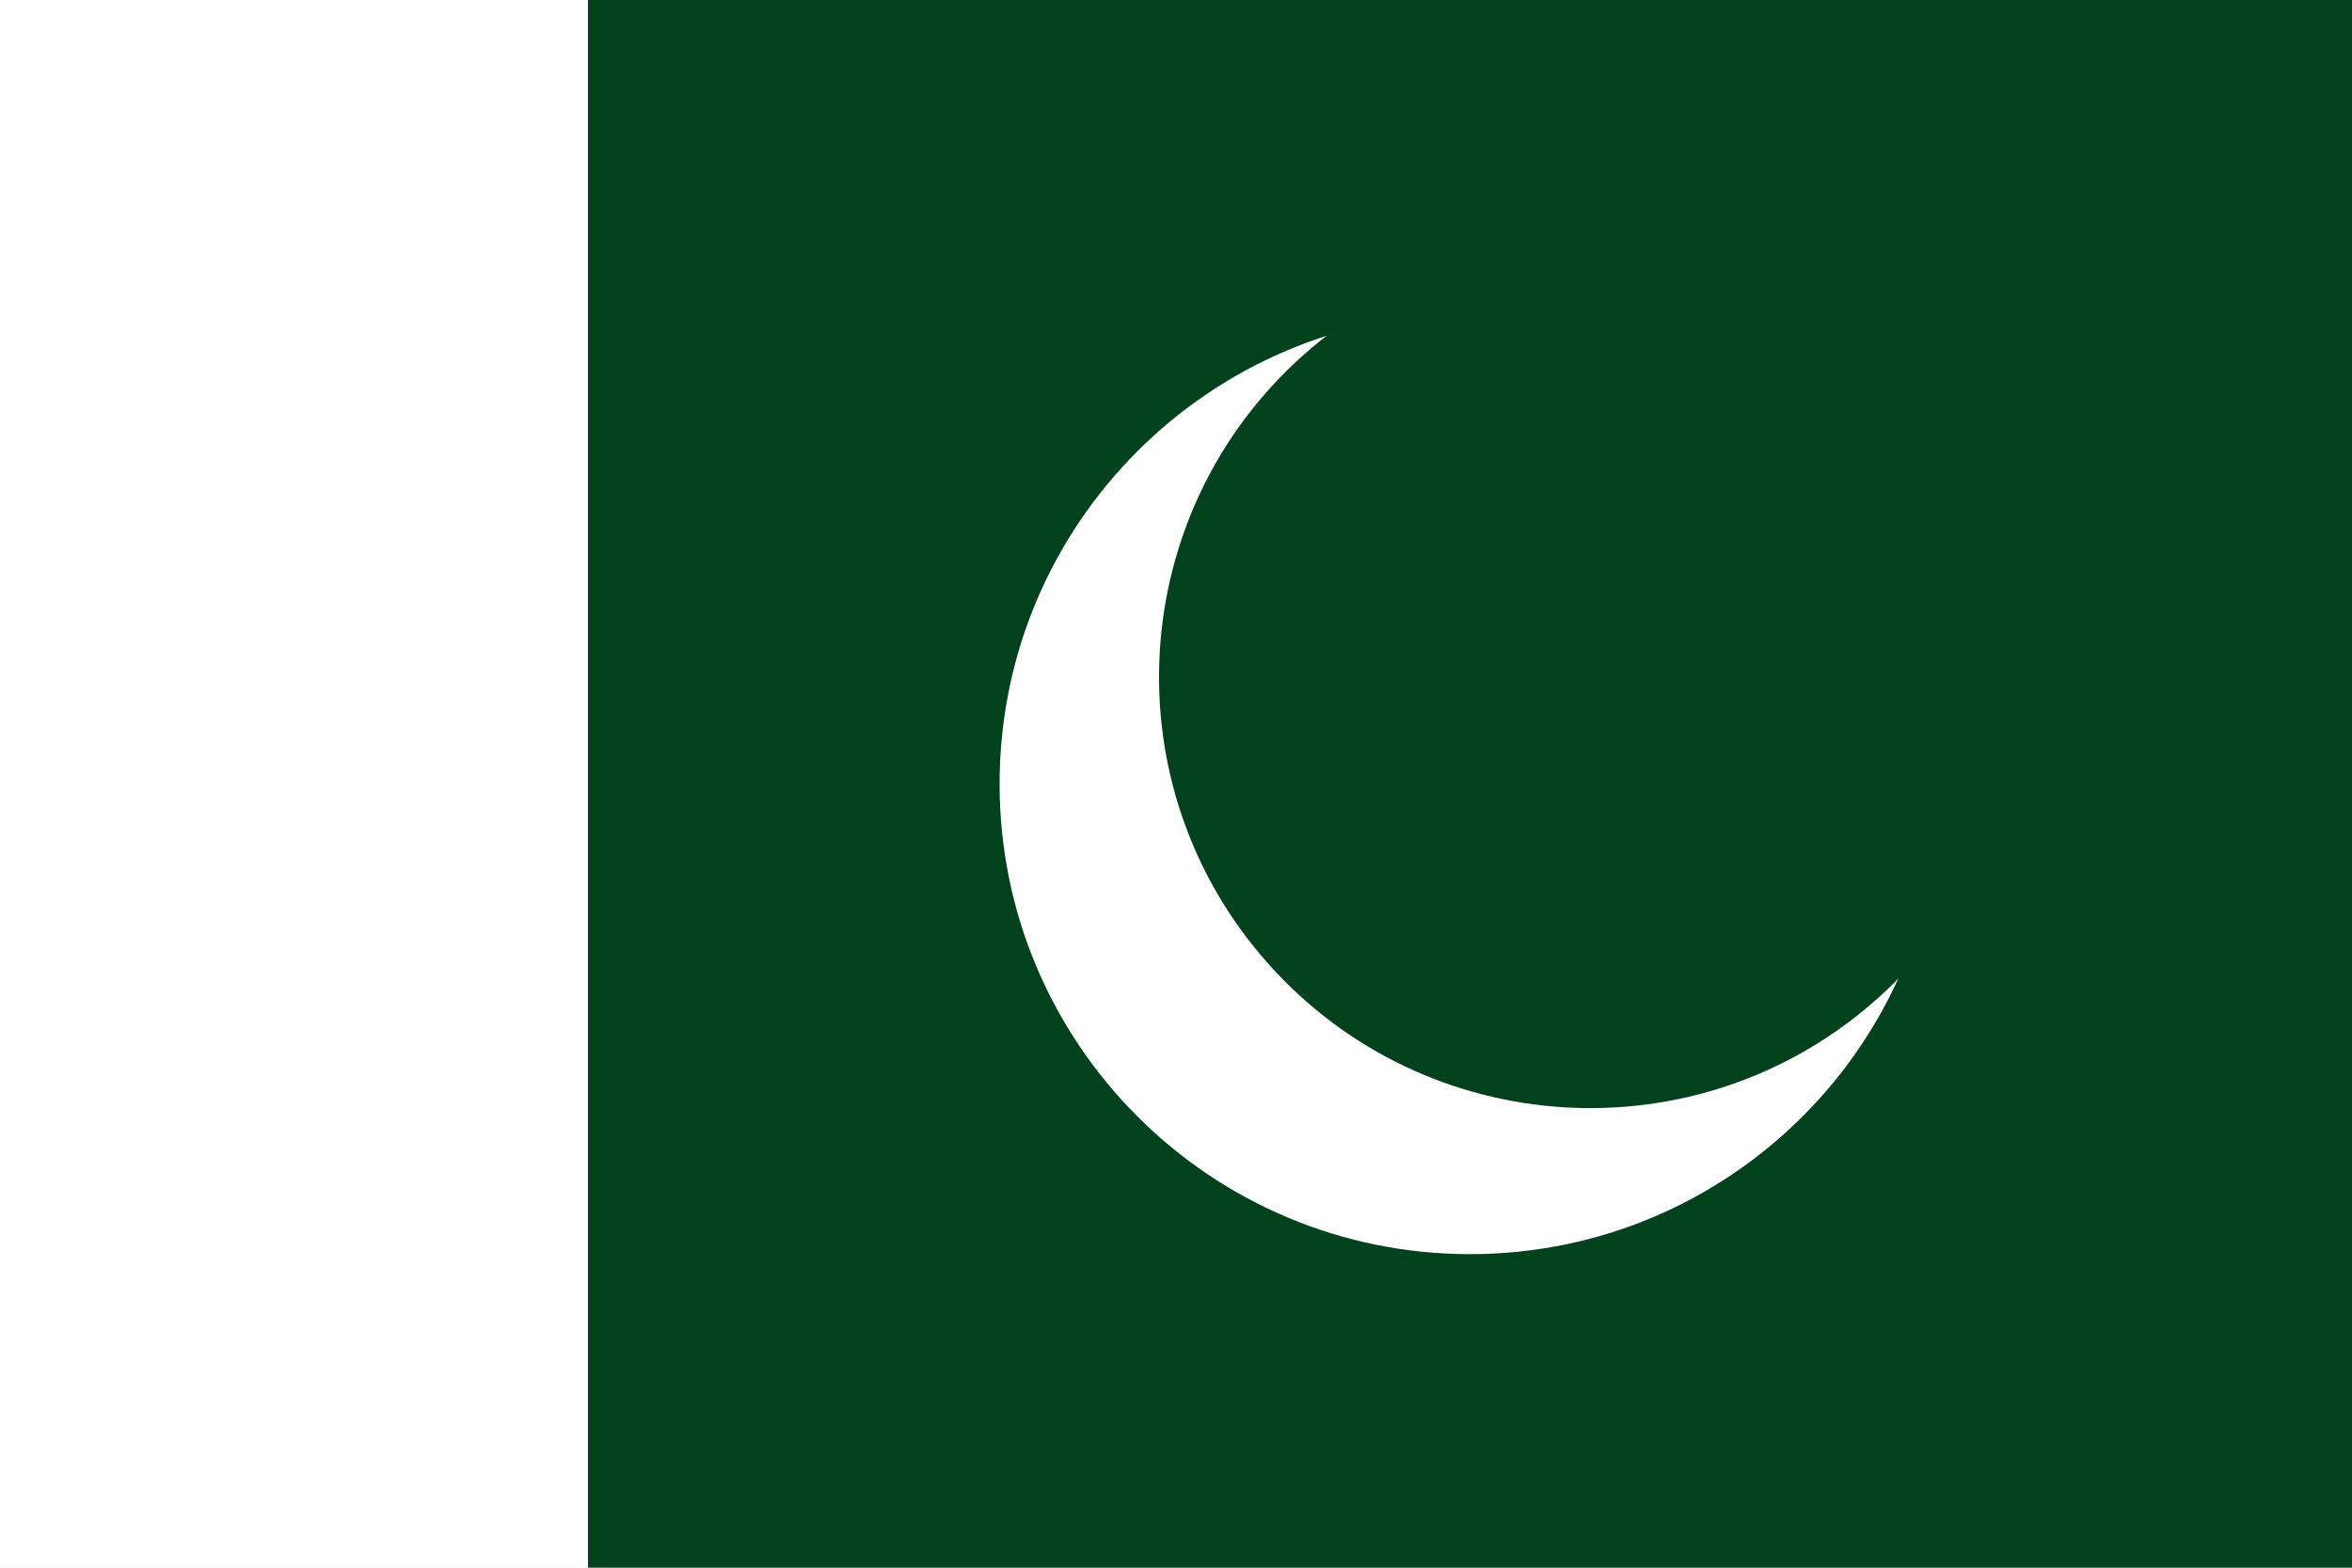
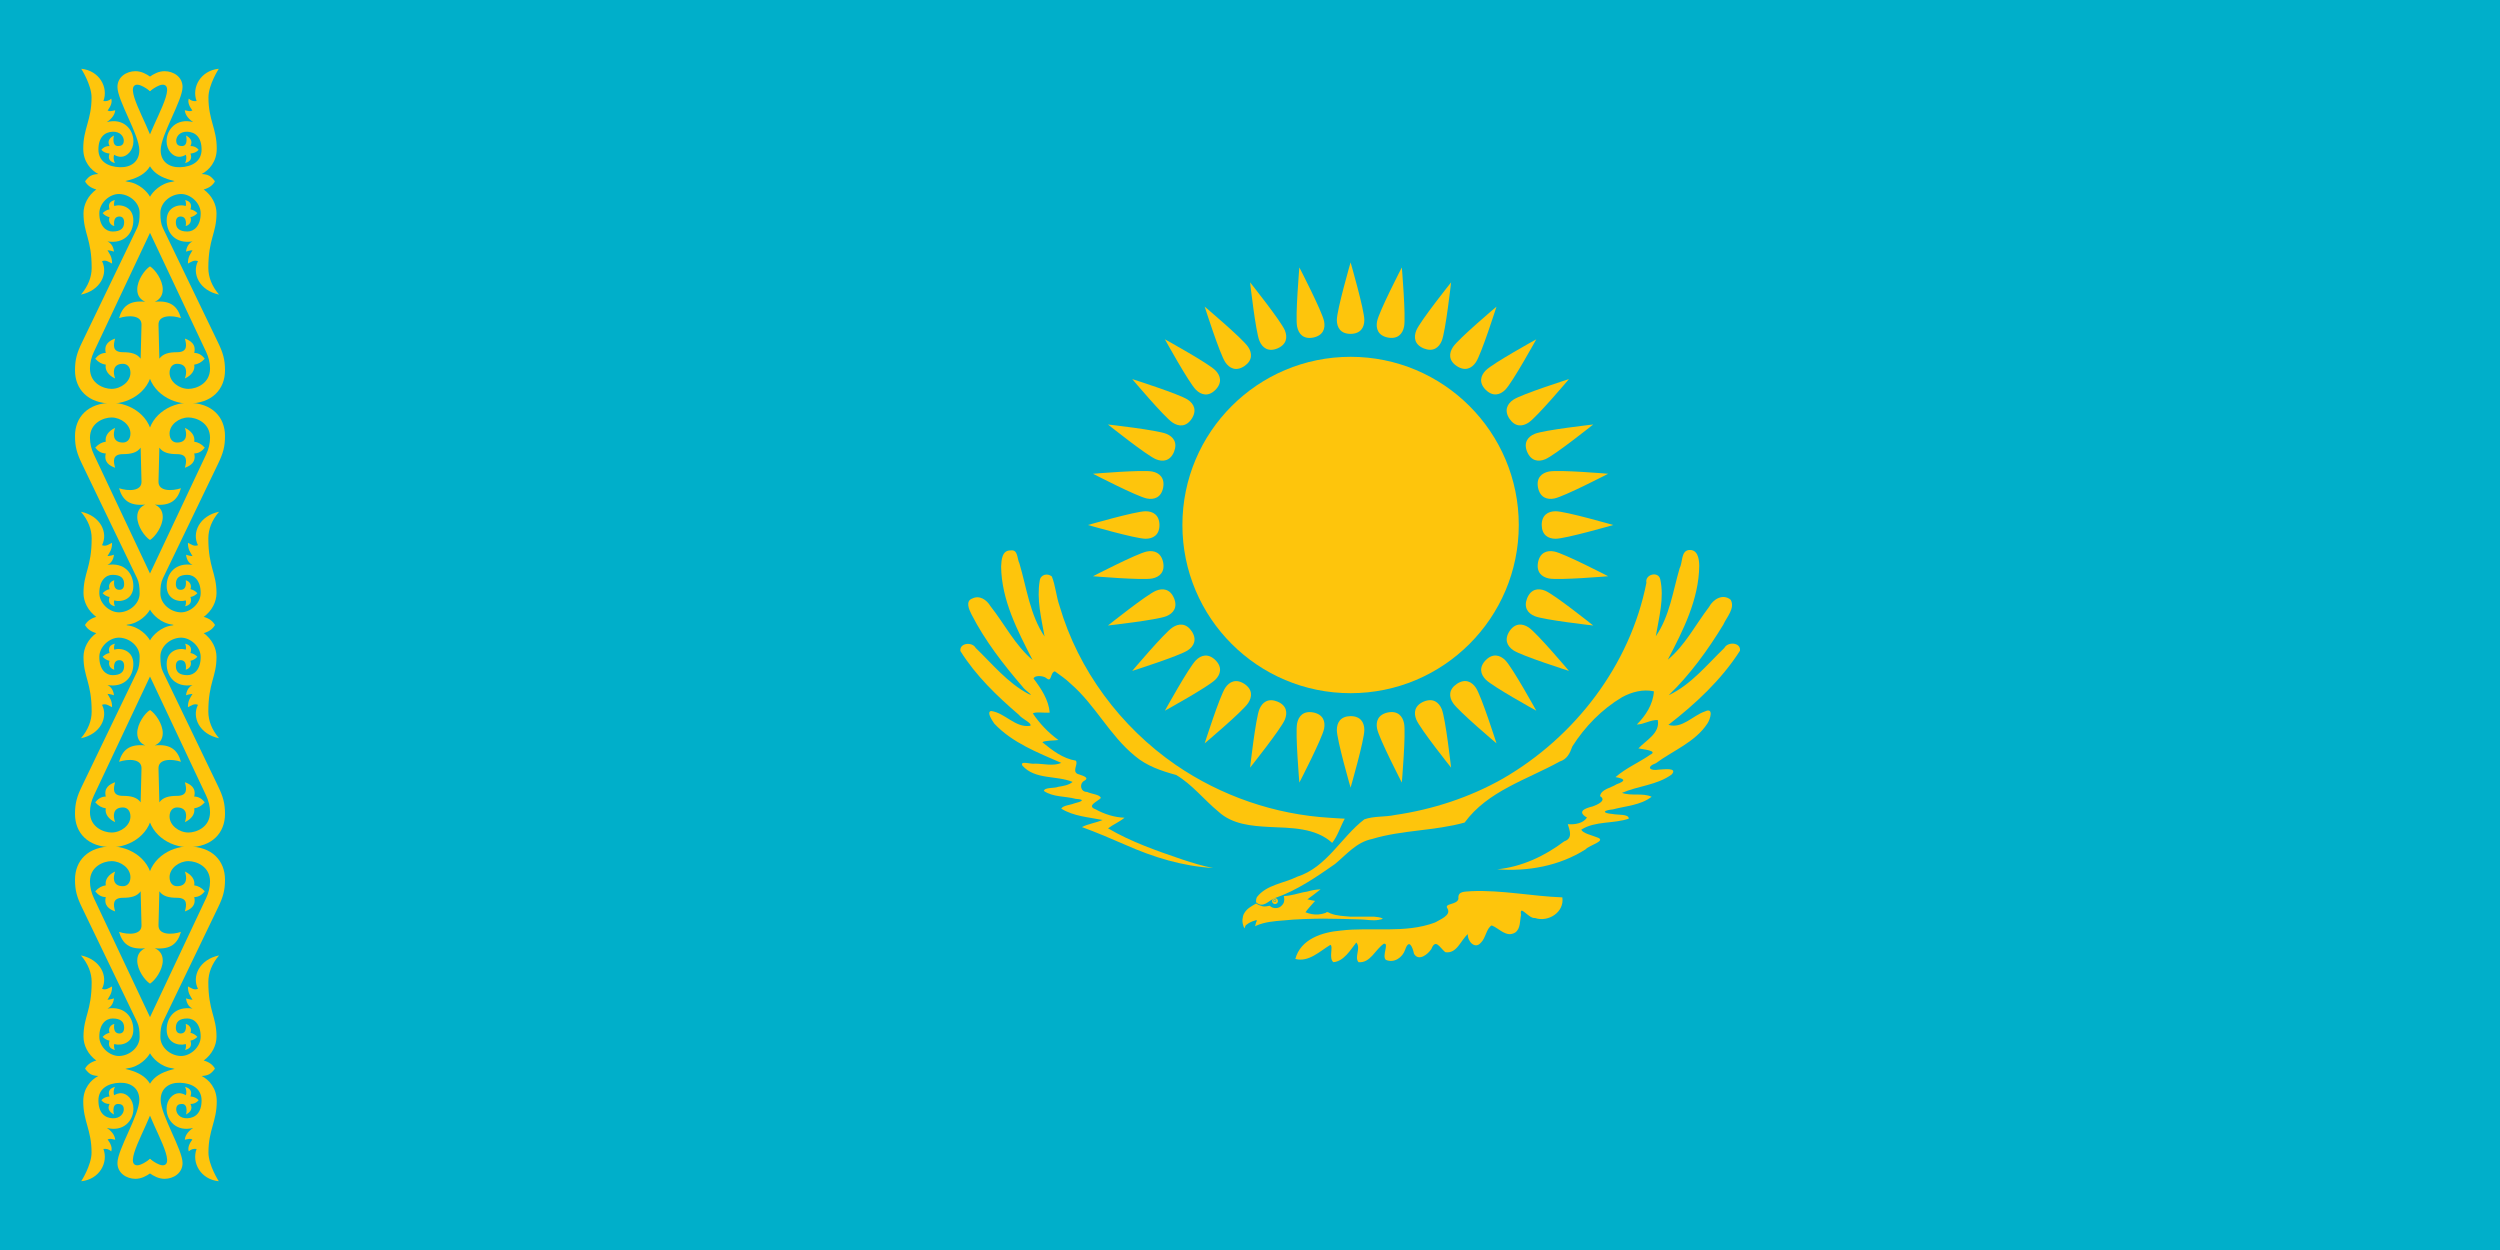
- <svg xmlns="http://www.w3.org/2000/svg" width="900" height="600" viewBox="-75 -40 120 80" version="1.1">
-   <rect x="-75" y="-40" width="120" height="80" fill="#fff" />
-   <rect x="-45" y="-40" width="90" height="80" fill="#01411C" />
-   <circle r="24" fill="#fff" />
-   <circle r="22" cx="-7" cy="-40" fill="#01411C" transform="rotate(-41.63354, 45, -40)" />
-   <polygon points="0,-513674 301930,415571 -488533,-158734 488533,-158734 -301930,415571" fill="#fff" transform="rotate(-41.63354) translate(16) rotate(18) scale(0.00001557408)" />
+ <svg xmlns="http://www.w3.org/2000/svg" xmlns:xlink="http://www.w3.org/1999/xlink" width="1000" height="500">
+   <path fill="#00afca" d="M0 0h1000v500H0z" />
+   <g transform="matrix(.5 0 0 .5 540.236 210)" fill="#fec50c">
+     <circle r="134.55" />
+     <g id="c">
+       <g id="b">
+         <path id="a" d="M0-152.9c8-.1 11-5.1 11-11.1 0-8-11-46.1-11-46.1S-11-172-11-164c0 6 3 11.1 11 11.1z" />
+         <use xlink:href="#a" transform="rotate(90)" width="100%" height="100%" />
+         <use xlink:href="#a" transform="scale(-1)" width="100%" height="100%" />
+         <use xlink:href="#a" transform="rotate(-90)" width="100%" height="100%" />
+       </g>
+       <use xlink:href="#b" transform="rotate(22.5)" width="100%" height="100%" />
+       <use xlink:href="#b" transform="rotate(45)" width="100%" height="100%" />
+       <use xlink:href="#b" transform="rotate(67.5)" width="100%" height="100%" />
+     </g>
+     <use xlink:href="#c" transform="rotate(11.25)" width="100%" height="100%" />
+   </g>
+   <g transform="matrix(.5 0 0 .5 0 0)" fill="#fec50c">
+     <path d="M1056.467 711.467c-3.6.2-7.1.666-10.534 1.766-4.7.634-9.2 2.267-13.866 3.034l-1.867.3-3.133.3c.2.866.333 1.733.333 2.6 0 .9-.1 1.766-.333 2.5-.2.7-.834 1.566-1.334 2.1-.666.733-1.366 1.366-2.2 1.766-.8.4-1.7.567-2.6.634-.9.033-1.833 0-2.7-.334-.9-.3-1.733-.866-2.5-1.533-.933.233-1.9.4-2.8.5-.933.1-1.8.1-2.633 0-.933-.267-1.9-.567-2.8-.933a16.14 16.14 0 0 1-2.6-1.367c-3.4 2-7.2 3.9-9.267 7.4-1.166 1.6-1.4 3.433-1.666 5.333-.167 2.334.433 4.8 1.433 6.967.367.633.667-2.3 1.8-2.7 1.9-1.567 4.267-2.7 6.667-3.333 2.033-1.034 1.766.066.933 1.666-.2.834-1.333 4 .2 2.4 6.767-3 14.267-3.6 21.567-4.166 10.6-1.1 21.233-1.334 31.866-1.467 10 .133 20 .267 30 .633 4.767.134 9.567 1.2 14.267.4 1.133-.3 2.9-.366 3.567-1.033-2.134-1.233-4.634-1.267-7-1.567H1080.2c-5.3-.533-10.833-.6-15.833-2.6-1.334-.533-2.567-1.8-3.834-.433-1.9.667-3.933 1.133-5.933 1.267-3.5.266-7-.467-10.233-1.767 2.333-3.233 5.133-6.067 7.7-9.067-2.067-.333-4.067-.766-6.134-1.266 3.634-2.5 7-5.334 10.534-8z" />
+     <path d="M1212.2 746.01c-7.245 4.35-12.775-3.362-18.831-5.675-4.325 2.349-4.729 10.208-8.77 13.93-4.835 5.502-10.76-1.537-10.319-6.965-5.782 4.874-8.706 15.922-18.057 14.446-4.43-3.615-7.721-11.201-11.106-2.564-2.76 4.222-10.11 10.23-13.916 3.854-1.178-5.63-4-12.25-7.063-3.308-2.102 6.325-8.85 10.978-15.379 8.209-3.574-2.922 2.865-13.727-1.684-12.958-6.8 4.495-10.753 15.658-20.242 14.764-3.685-4.136 2.236-11.144-1.806-15.735-4.77 6.123-10.063 15.089-18.315 15.735-3.988-3.232.157-12.501-2.39-13.873-8.467 5.078-17.401 14.128-28.05 11.294 4.15-15.873 21.49-21.442 36.073-22.68 25.089-3.084 51.484 2.586 75.624-6.47 3.9-2.373 13.35-5.739 9.985-11.243-2.98-4.347 7.753-2.647 8.785-7.724-.639-6.43 4.927-5.545 10.364-6.108 24.376-1.052 48.455 4.082 72.758 4.954 1.836 11.842-11.3 20.157-21.876 16.5-5.052.819-12.627-11.615-11.142-2.57-1.018 4.748-.305 11.018-4.643 14.189m-207.4-24.248c5.643 5.165 9.6-.973 14.875-3.216 17.692-6.085 33.128-16.719 48.346-27.344 9.22-7.63 17.214-17.525 29.597-20 24.155-7.303 49.832-6.417 74.08-13.157 18.465-25.28 49.826-34.299 76.097-48.83 5.899-1.833 8.178-6.688 10.062-12.048 10.028-15.83 23.689-29.857 39.845-39.439 7.644-4.177 16.764-6.582 25.418-4.672-.62 10.307-6.533 19.442-13.672 26.57 5.842-.128 10.863-3.819 16.767-3.611 2.023 10.578-9.4 16.114-15.478 22.7 3.385.787 16.353 1.768 9.286 5.159-9.005 6.25-19.289 10.541-27.602 17.799 7.67 1.378 8.544 3.008.745 5.782-4.222 2.862-12.341 3.862-13.126 9.437 5.794 3.561-2.669 7.097-5.933 8.255-6.242 1.454-12.798 4.165-4.507 8.907-3.136 4.738-9.865 5.749-15.356 5.28 1.666 5.37 4.078 11.379-2.892 13.748-15.624 11.81-33.96 20.402-53.6 22.367 24.535 1.886 49.806-2.668 70.772-16.011 2.768-3.273 17.282-6.79 9.164-9.542-3.822-1.59-12.016-3.357-12.57-6.271 11.355-7.006 25.664-4.514 37.88-8.676.316-3.955-9.292-2.855-12.874-3.755-8.543-.7-8.042-2.88.195-3.688 10.422-2.76 22.226-3.303 30.993-10.098-7.138-3.307-16.116-.396-23.732-3.096 12.911-5.65 28.142-6.217 39.726-14.704 5.277-5.87-6.76-4.036-10.267-3.893-7.15 1.245-10.456-2.178-2.332-5.149 13.87-10.227 31.433-16.87 41.176-31.697 2.308-3.319 5.433-13.319-1.928-9.722-9.68 3.219-18.198 14.101-29.228 10.735 21.733-16.844 42.413-36.02 57.267-59.33.768-6.723-9.785-7.45-12.532-2.172-13.963 13.454-26.6 29.335-44.477 37.77 17.121-16.525 31.276-36.092 43.626-56.372 2.648-6.032 9.764-13.286 5.902-19.983-6.225-5.153-14.013-.436-17.248 5.73-10.854 14.17-19.096 30.709-33.054 42.25 12.22-23.321 24.871-48.147 25.18-75.046-.038-5.538-1.15-13.694-8.67-12.66-5.962 1.069-4.546 9.992-7.004 14.505-5.411 18.377-7.951 38.279-19.05 54.37 2.497-14.933 6.866-30.5 3.512-45.58-1.567-6.739-12.45-3.84-11.048 2.83-13.002 65.86-57.194 123.46-114.99 156.78-26.464 14.973-56.023 24.626-86.096 29.002-8.09 1.771-16.84.732-24.572 3.49-18.736 14.367-30.08 38.407-53.802 45.935-10.632 5.284-24.496 6.356-32.098 16.233-.658 1.263-.8 2.727-.774 4.128" />
+     <path d="M1075.8 654.95c-3.5 6.354-5.56 13.658-10.06 19.347-13.541-12.321-33.171-11.914-50.347-12.734-14.177-.757-29.594-2.065-40.563-12.176-11.539-9.452-20.958-21.724-33.852-29.393-11.769-3.2-23.633-7.204-33.095-15.271-20.22-16.482-31.8-40.937-51.558-57.933-3.767-3.708-8.209-6.581-12.429-9.727-4.01.977-2.195 9.631-7.102 5.22-2.67-1.9-9.348-2.085-9.95.569 6.041 7.96 12.088 17.049 12.925 27.23-4.12.422-11.445-.87-13.487.664 5.471 8.2 12.484 15.473 20.452 21.263-3.822.614-11.353.28-12.818 1.82 7.909 6.446 16.39 13.034 26.747 14.69 2.12 2.794-3.1 8.19 1.29 10.576 2.545 1.04 10.944 2.78 5.159 5.675-3.97 2.675-2.497 8.91 2.58 8.77 3.21 1.64 10.417 2.041 10.981 4.88-2.845 2.895-11.698 6.328-4.163 9.04 7.039 3.904 15.067 6.439 23.105 6.717-4.034 3.394-9.004 5.32-13.156 8.513 18.55 10.877 39.113 18.03 59.433 24.919 8.09 2.703 16.274 5.223 24.66 6.81-24.368-1.407-47.921-8.621-70.115-18.495-11.503-5.045-23.084-9.92-34.873-14.265 5.169-2.69 11.148-3.347 16.509-5.675-11.128-2.23-23.285-2.96-33.067-9.077 1.5-2.676 7.183-2.802 10.326-4.164 5.911-1.416 9.578-3.134 1.243-3.648-8.405-2.281-18.045-1.257-25.452-6.328.477-3.04 8.229-1.98 11.386-3.293 3.976-.683 8.396-1.255 11.573-3.93-12.994-5.387-29.99-1.57-40.168-13.045-2.347-4.372 7.289-.85 10.033-1.579 6.973 0 14.467 2.216 21.107-.595-18.934-8.313-39.215-16.095-53.655-31.471-1.603-2.472-6.407-9.225-2.531-10.06 11.239 1.487 19.374 13.753 31.396 11.844 1.597-2.153-6.984-5.681-9.126-8.758-17.528-15.041-34.54-31.364-46.825-51.066-.845-6.58 9.497-7.565 12.22-2.484 13.405 12.911 25.514 27.977 42.21 36.791 5.924 2.873-3.402-3.4-4.644-5.675-15.427-17.914-30.113-36.834-40.895-57.932-1.93-3.802-5.128-10.686.646-12.71 5.773-2.892 11.501 1.048 14.428 6.007 11.342 14.305 19.688 31.307 33.817 43.225-12.037-23.359-24.889-47.948-25.2-74.828.283-5.21.618-13.092 7.684-12.878 5.933-.9 4.996 6.696 6.94 10.318 5.846 19.747 8.395 41.121 20.122 58.556-2.59-14.649-6.403-29.735-3.87-44.627.584-4.89 6.089-6.37 9.682-3.414 2.905 7.11 3.51 15.89 6.157 23.491 15.06 51.52 48.875 96.832 92.941 127.24 36.292 24.891 79.362 39.75 123.32 42.341 3.97.346 7.956.466 11.932.71" />
+     <circle cx="1020" cy="720.887" r="2.367" />
+     <circle cx="1019.8" cy="720.507" r=".965" stroke="#00afca" stroke-width=".381" />
+   </g>
+   <g transform="matrix(.5 0 0 .5 0 0)" fill="#fec50c">
+     <g id="f">
+       <g id="e">
+         <path d="M120 72.922s-9.61-8.076-12.874-4.025c-5.25 6.515 16.14 38.968 16.14 50.396 0 18.759-12.517 23.86-27.973 26.539-10.371 1.798-27.259-.752-27.259-.752 3.18-4.273 5.248-5.532 10.606-5.873-5.965-3.097-12.039-9.82-12.039-20.284 0-16.138 6.643-22.79 6.643-40.983 0-10.093-8.276-22.941-8.276-22.941 14.629 1.464 21.879 15.009 17.754 25.834 2.328.335 4.442-.19 6.258-1.91 1.07 3-.62 6.483-2.883 9.484 1.823.974 3.162.39 6.066-.21-.276 3.092-2.128 6.376-6.66 9.468 13.151-3.415 21.243 5.751 21.243 15.347 0 7.248-5.079 12.443-10.044 12.443-1.604 0-3.961-.661-5.29-1.654-.938 1.995-.455 4.665.51 6.66-3.638-.962-5.948-3.123-4.304-7.621-2.795-.257-5.018-1.201-6.53-3 1.532-1.963 3.857-3.093 6.53-3.001-2.035-4.2.233-6.55 3.538-8.456 0 0-2.102 8.456 3.265 8.456 2.413 0 4.612-.786 4.612-4.343 0-3.097-2.707-7.387-8.966-7.114-6.258.273-11.332 4.315-11.332 14.306 0 9.216 7.434 13.8 17.23 14.096 8.833.273 15.5-4.512 15.5-13.625 0-12.128-17.508-39.773-17.508-50.58 0-8.11 7.292-12.636 14.427-12.636 9.252 0 17.058 9.161 17.058 9.161l-5.435 6.815z" />
+         <path id="d" d="M122.02 292.14c0 20.27-18.198 30.688-32.498 30.688-19.266 0-29.524-11.519-29.524-26.598 0-8.548 1.566-13.911 5.507-22.092 0 0 31.78-66.091 44.153-91.653 1.543-3.188 2.041-6.818 2.041-12.138 0-8.217-7.97-14.933-16.327-15.139-7.618-.19-15.918 7.102-15.918 15.412 0 10.093 5.236 14.593 10.612 14.593 6.616 0 9.252-2.72 9.252-7.365 0-3.237-1.563-4.637-3.81-4.637-5.674 0-4.081 7.638-4.081 7.638-2.818-.617-5.134-3.497-3.81-7.093a10.23 10.23 0 0 1-5.51-3.273c1.521-1.475 3.266-2.613 5.51-3-1.329-4.388.447-6.531 4.286-7.433-.775 1.687-.801 3.24-.544 4.705 6.043-1.719 15.306 1.016 15.306 11.456 0 10.365-7.194 19.093-20.681 16.912 3.208 1.534 4.84 4.673 5.17 8.183-2.45-.954-5.17-1.09-5.17-1.09 1.577 2.78 3.767 5.177 3.673 10.637-2.5-1.137-4.823-3.242-8.027-1.91 5.03 9.898-1.15 23.512-16.871 26.733 5.754-6.745 8.571-14.027 8.571-21.277 0-23.496-6.53-27.445-6.53-43.78 0-6.835 3.513-14.215 10.476-19.231v.273c-4.602-1.233-7.55-3.499-9.245-6.578 10.515-2.982 25.8-2.927 34.006.302 9.434 1.093 16.02 8.33 17.96 12.004 1.94 3.67 5.709 16.953 0 28.912-6.25 13.088-35.712 75.56-44.898 95.198-1.948 4.165-3.13 8.583-3.13 13.366 0 12.03 11.02 16.23 17.28 16.23 7.483 0 15.102-5.7 15.102-12.82 0-4.511-2.45-7.228-5.987-7.228-8.458 0-7.944 7.195-6.258 11.729-5.264-2.367-8.324-6.592-7.483-11.047-2.98-.409-5.817-1.822-8.435-4.774 2.06-2.6 4.572-4.567 8.435-4.637-1.687-6.912 2.94-9.835 7.483-11.456-1.437 5.073-2.38 10.911 6.258 10.911 6.3 0 11.258 1.091 14.15 5.183.17-5.456.68-27.005.68-27.005.364-8.098-10.838-7.867-17.958-5.456 2.687-9.327 8.198-14.37 20.952-13.093-3.096-1.295-6.395-4.208-6.395-9.82.002-7.593 6.162-16.005 10.206-18.492l2.022 79.051z" />
+         <use xlink:href="#d" transform="matrix(1 0 0 -1 0 645.08)" width="100%" height="100%" />
+       </g>
+       <use xlink:href="#e" transform="matrix(-1 0 0 1 240 0)" width="100%" height="100%" />
+     </g>
+     <use xlink:href="#f" transform="matrix(1 0 0 -1 0 1000)" width="100%" height="100%" />
+   </g>
</svg>
